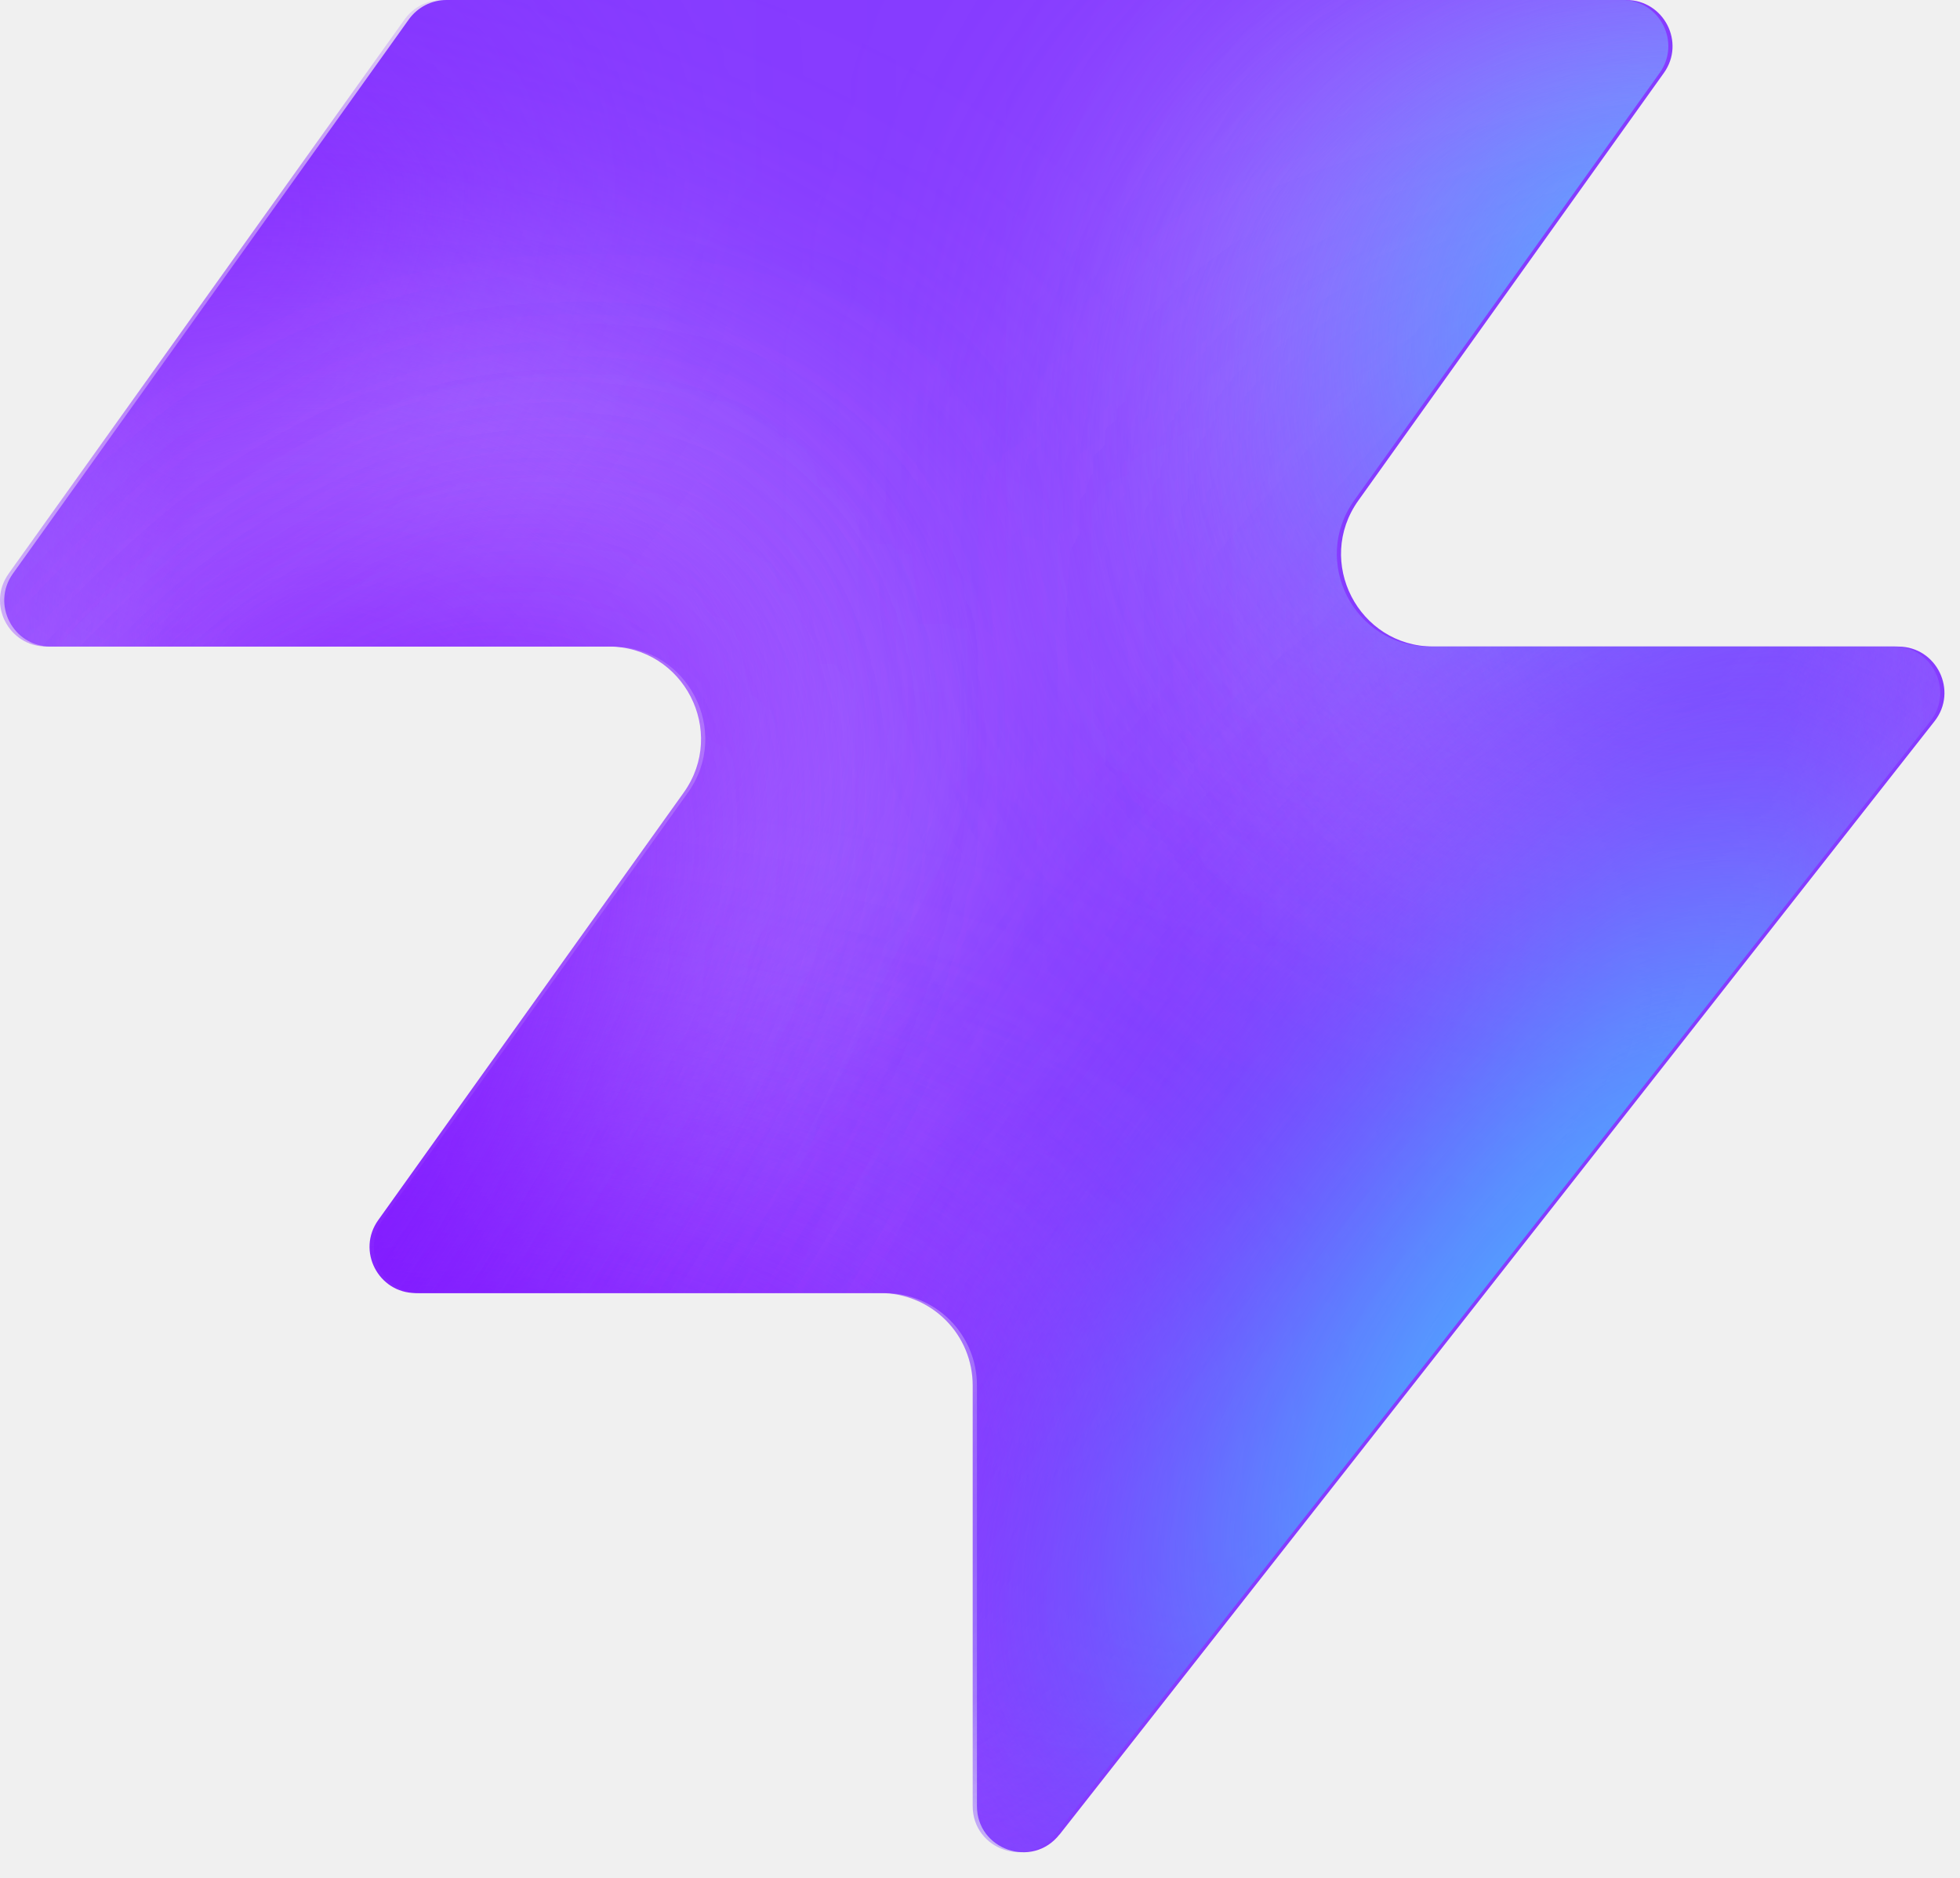
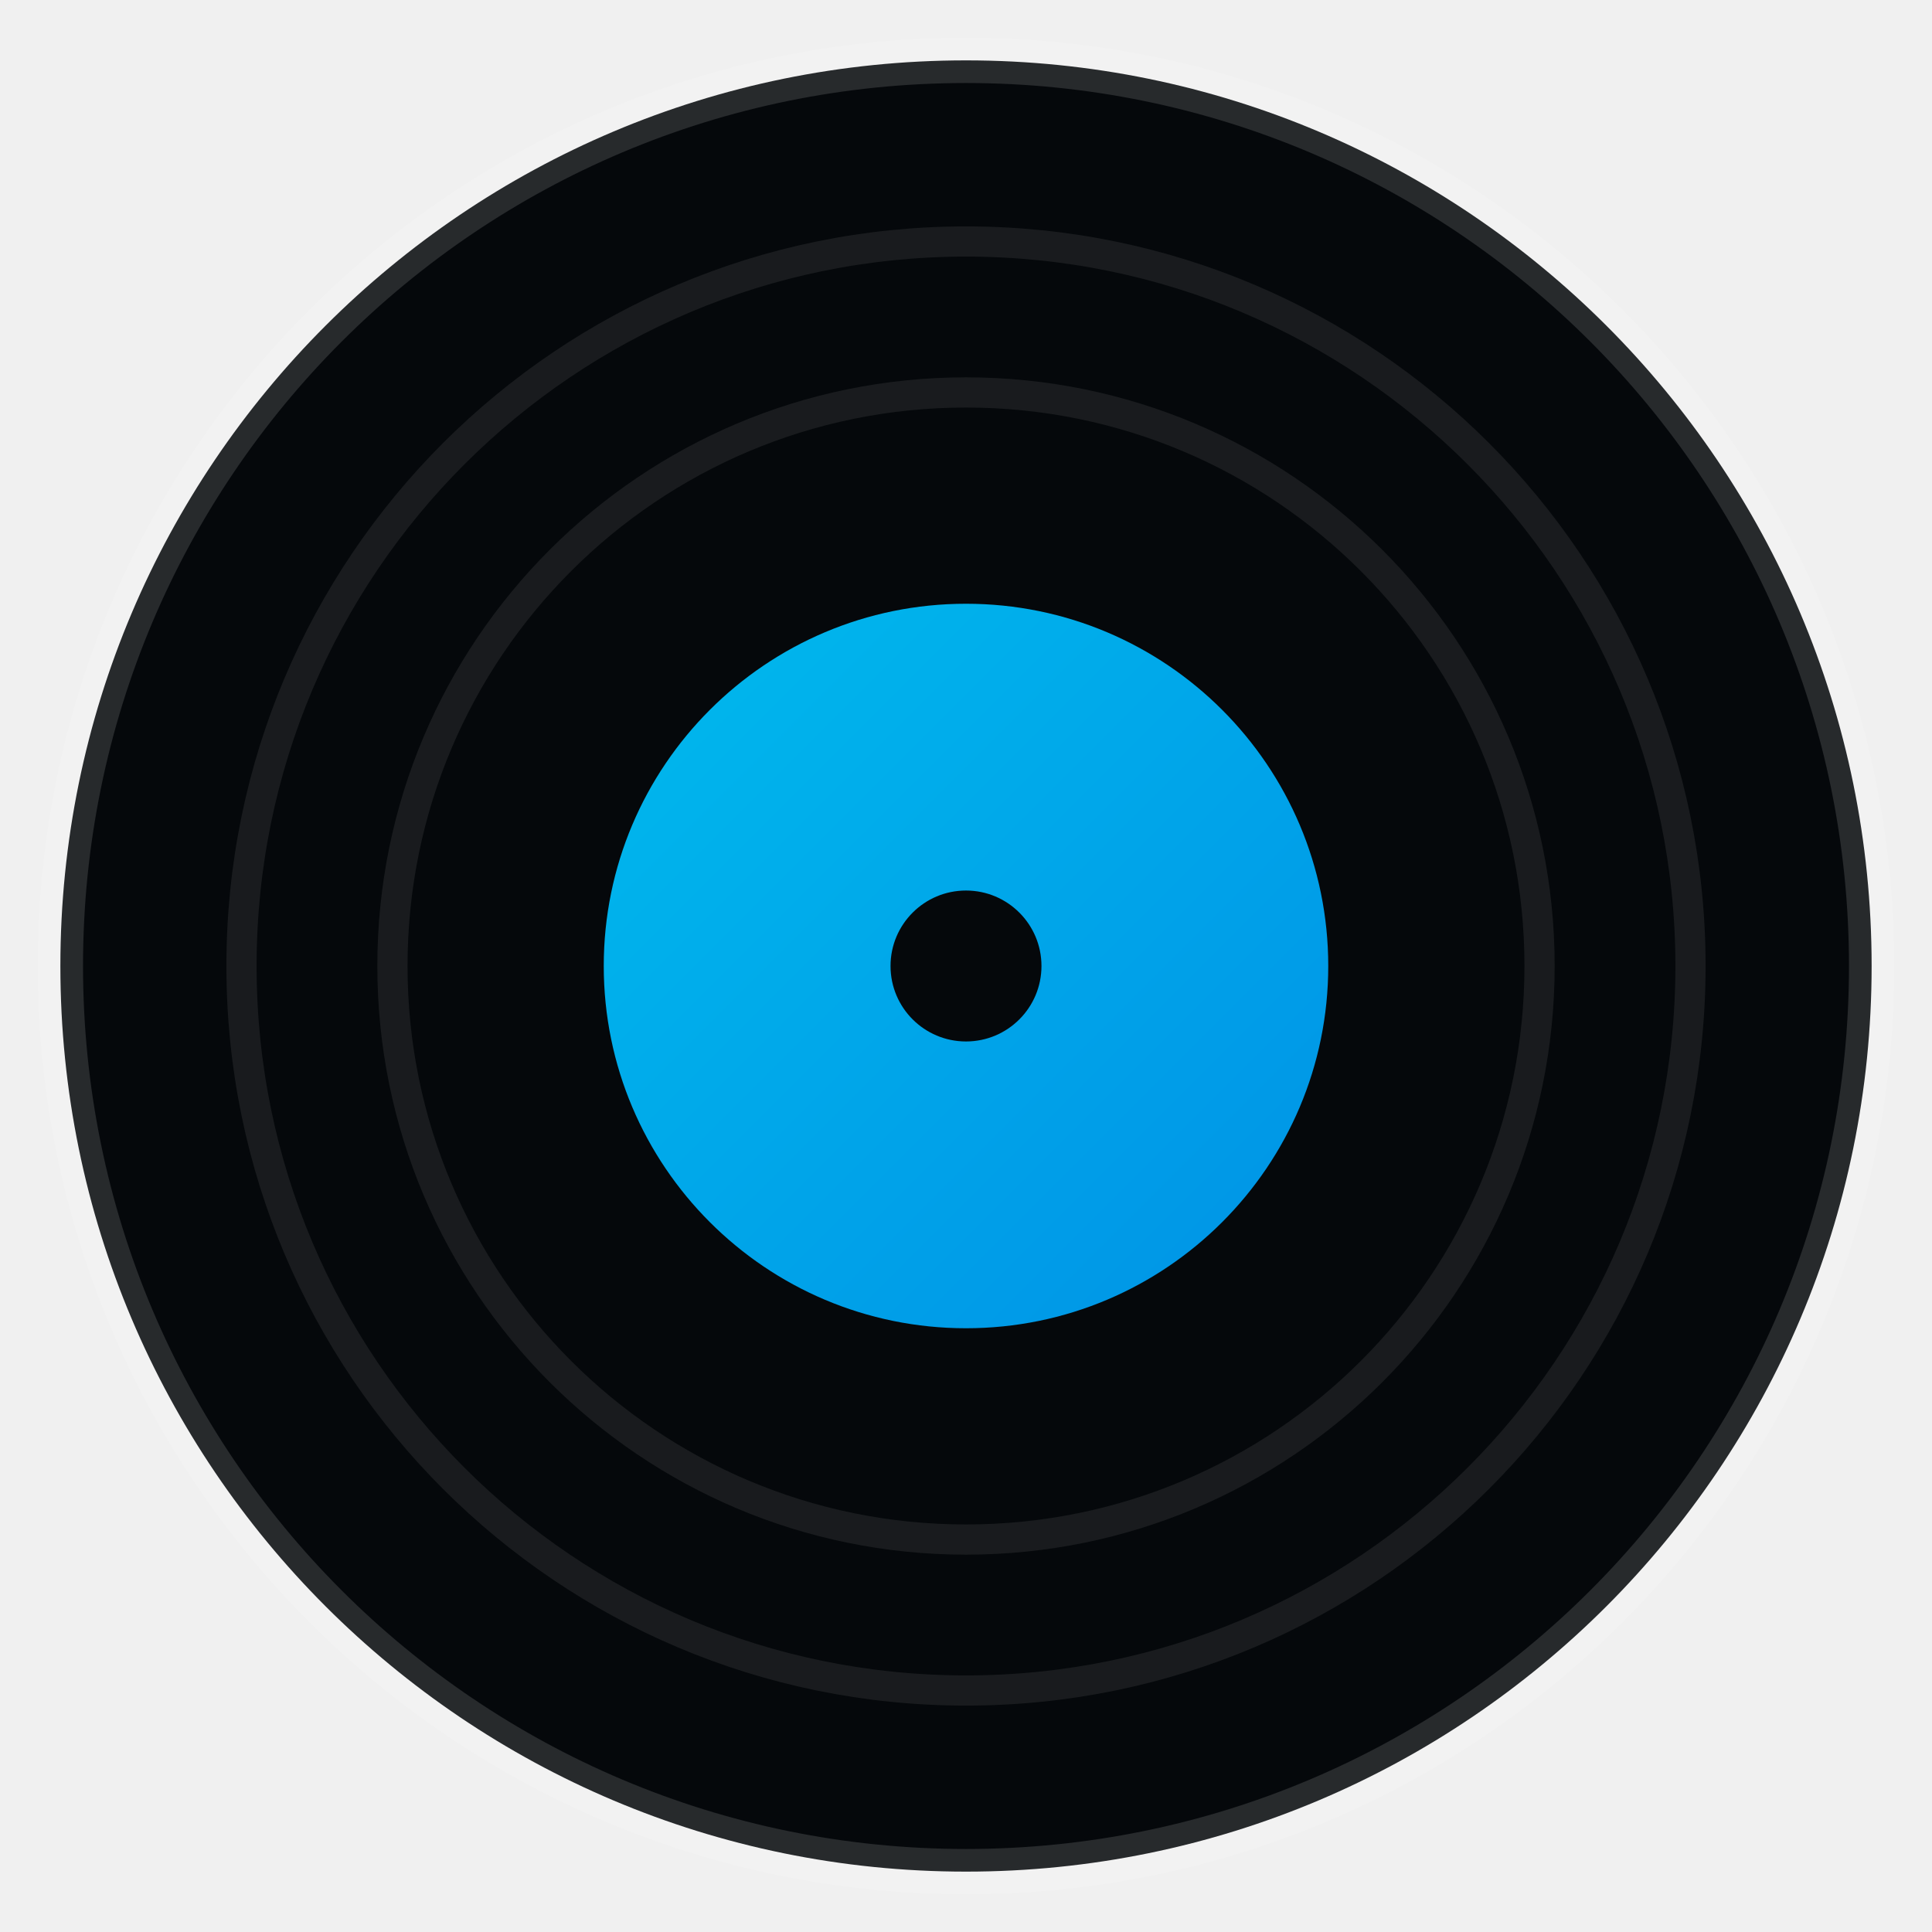
- <svg xmlns="http://www.w3.org/2000/svg" width="48" height="46" fill="none" viewBox="0 0 48 46">
-   <path fill="#863bff" d="M25.946 44.938c-.664.845-2.021.375-2.021-.698V33.937a2.26 2.26 0 0 0-2.262-2.262H10.287c-.92 0-1.456-1.04-.92-1.788l7.48-10.471c1.07-1.497 0-3.578-1.842-3.578H1.237c-.92 0-1.456-1.04-.92-1.788L10.013.474c.214-.297.556-.474.92-.474h28.894c.92 0 1.456 1.04.92 1.788l-7.48 10.471c-1.07 1.498 0 3.579 1.842 3.579h11.377c.943 0 1.473 1.088.89 1.83L25.947 44.94z" style="fill:#863bff;fill:color(display-p3 .525 .23 1);fill-opacity:1" />
-   <mask id="a" width="48" height="46" x="0" y="0" maskUnits="userSpaceOnUse" style="mask-type:alpha">
-     <path fill="#000" d="M25.842 44.938c-.664.844-2.021.375-2.021-.698V33.937a2.26 2.26 0 0 0-2.262-2.262H10.183c-.92 0-1.456-1.04-.92-1.788l7.48-10.471c1.07-1.498 0-3.579-1.842-3.579H1.133c-.92 0-1.456-1.04-.92-1.787L9.91.473c.214-.297.556-.474.92-.474h28.894c.92 0 1.456 1.04.92 1.788l-7.48 10.471c-1.07 1.498 0 3.578 1.842 3.578h11.377c.943 0 1.473 1.088.89 1.832L25.843 44.94z" style="fill:#000;fill-opacity:1" />
-   </mask>
-   <g mask="url(#a)">
-     <g filter="url(#b)">
-       <ellipse cx="5.508" cy="14.704" fill="#ede6ff" rx="5.508" ry="14.704" style="fill:#ede6ff;fill:color(display-p3 .927 .903 1);fill-opacity:1" transform="matrix(.00324 1 1 -.00324 -4.47 31.516)" />
-     </g>
-     <g filter="url(#c)">
-       <ellipse cx="10.399" cy="29.851" fill="#ede6ff" rx="10.399" ry="29.851" style="fill:#ede6ff;fill:color(display-p3 .927 .903 1);fill-opacity:1" transform="matrix(.00324 1 1 -.00324 -39.328 7.883)" />
-     </g>
-     <g filter="url(#d)">
-       <ellipse cx="5.508" cy="30.487" fill="#7e14ff" rx="5.508" ry="30.487" style="fill:#7e14ff;fill:color(display-p3 .492 .077 1);fill-opacity:1" transform="rotate(89.814 -25.913 -14.639)scale(1 -1)" />
-     </g>
-     <g filter="url(#e)">
-       <ellipse cx="5.508" cy="30.599" fill="#7e14ff" rx="5.508" ry="30.599" style="fill:#7e14ff;fill:color(display-p3 .492 .077 1);fill-opacity:1" transform="rotate(89.814 -32.644 -3.334)scale(1 -1)" />
-     </g>
-     <g filter="url(#f)">
-       <ellipse cx="5.508" cy="30.599" fill="#7e14ff" rx="5.508" ry="30.599" style="fill:#7e14ff;fill:color(display-p3 .492 .077 1);fill-opacity:1" transform="matrix(.00324 1 1 -.00324 -34.34 30.47)" />
-     </g>
-     <g filter="url(#g)">
-       <ellipse cx="14.072" cy="22.078" fill="#ede6ff" rx="14.072" ry="22.078" style="fill:#ede6ff;fill:color(display-p3 .927 .903 1);fill-opacity:1" transform="rotate(93.35 24.506 48.493)scale(-1 1)" />
-     </g>
-     <g filter="url(#h)">
-       <ellipse cx="3.47" cy="21.501" fill="#7e14ff" rx="3.47" ry="21.501" style="fill:#7e14ff;fill:color(display-p3 .492 .077 1);fill-opacity:1" transform="rotate(89.009 28.708 47.59)scale(-1 1)" />
-     </g>
-     <g filter="url(#i)">
-       <ellipse cx="3.47" cy="21.501" fill="#7e14ff" rx="3.47" ry="21.501" style="fill:#7e14ff;fill:color(display-p3 .492 .077 1);fill-opacity:1" transform="rotate(89.009 28.708 47.59)scale(-1 1)" />
-     </g>
-     <g filter="url(#j)">
-       <ellipse cx=".387" cy="8.972" fill="#7e14ff" rx="4.407" ry="29.108" style="fill:#7e14ff;fill:color(display-p3 .492 .077 1);fill-opacity:1" transform="rotate(39.51 .387 8.972)" />
-     </g>
-     <g filter="url(#k)">
-       <ellipse cx="47.523" cy="-6.092" fill="#7e14ff" rx="4.407" ry="29.108" style="fill:#7e14ff;fill:color(display-p3 .492 .077 1);fill-opacity:1" transform="rotate(37.892 47.523 -6.092)" />
-     </g>
-     <g filter="url(#l)">
-       <ellipse cx="41.412" cy="6.333" fill="#47bfff" rx="5.971" ry="9.665" style="fill:#47bfff;fill:color(display-p3 .28 .748 1);fill-opacity:1" transform="rotate(37.892 41.412 6.333)" />
-     </g>
-     <g filter="url(#m)">
-       <ellipse cx="-1.879" cy="38.332" fill="#7e14ff" rx="4.407" ry="29.108" style="fill:#7e14ff;fill:color(display-p3 .492 .077 1);fill-opacity:1" transform="rotate(37.892 -1.88 38.332)" />
-     </g>
-     <g filter="url(#n)">
-       <ellipse cx="-1.879" cy="38.332" fill="#7e14ff" rx="4.407" ry="29.108" style="fill:#7e14ff;fill:color(display-p3 .492 .077 1);fill-opacity:1" transform="rotate(37.892 -1.88 38.332)" />
-     </g>
-     <g filter="url(#o)">
-       <ellipse cx="35.651" cy="29.907" fill="#7e14ff" rx="4.407" ry="29.108" style="fill:#7e14ff;fill:color(display-p3 .492 .077 1);fill-opacity:1" transform="rotate(37.892 35.651 29.907)" />
-     </g>
-     <g filter="url(#p)">
-       <ellipse cx="38.418" cy="32.4" fill="#47bfff" rx="5.971" ry="15.297" style="fill:#47bfff;fill:color(display-p3 .28 .748 1);fill-opacity:1" transform="rotate(37.892 38.418 32.4)" />
-     </g>
-   </g>
+ <svg xmlns="http://www.w3.org/2000/svg" viewBox="0 0 64 64">
  <defs>
-     <filter id="b" width="60.045" height="41.654" x="-19.77" y="16.149" color-interpolation-filters="sRGB" filterUnits="userSpaceOnUse">
-       <feFlood flood-opacity="0" result="BackgroundImageFix" />
-       <feBlend in="SourceGraphic" in2="BackgroundImageFix" result="shape" />
-       <feGaussianBlur result="effect1_foregroundBlur_2002_17158" stdDeviation="7.659" />
-     </filter>
-     <filter id="c" width="90.34" height="51.437" x="-54.613" y="-7.533" color-interpolation-filters="sRGB" filterUnits="userSpaceOnUse">
-       <feFlood flood-opacity="0" result="BackgroundImageFix" />
-       <feBlend in="SourceGraphic" in2="BackgroundImageFix" result="shape" />
-       <feGaussianBlur result="effect1_foregroundBlur_2002_17158" stdDeviation="7.659" />
-     </filter>
-     <filter id="d" width="79.355" height="29.4" x="-49.64" y="2.03" color-interpolation-filters="sRGB" filterUnits="userSpaceOnUse">
-       <feFlood flood-opacity="0" result="BackgroundImageFix" />
-       <feBlend in="SourceGraphic" in2="BackgroundImageFix" result="shape" />
-       <feGaussianBlur result="effect1_foregroundBlur_2002_17158" stdDeviation="4.596" />
-     </filter>
-     <filter id="e" width="79.579" height="29.4" x="-45.045" y="20.029" color-interpolation-filters="sRGB" filterUnits="userSpaceOnUse">
-       <feFlood flood-opacity="0" result="BackgroundImageFix" />
-       <feBlend in="SourceGraphic" in2="BackgroundImageFix" result="shape" />
-       <feGaussianBlur result="effect1_foregroundBlur_2002_17158" stdDeviation="4.596" />
-     </filter>
-     <filter id="f" width="79.579" height="29.4" x="-43.513" y="21.178" color-interpolation-filters="sRGB" filterUnits="userSpaceOnUse">
-       <feFlood flood-opacity="0" result="BackgroundImageFix" />
-       <feBlend in="SourceGraphic" in2="BackgroundImageFix" result="shape" />
-       <feGaussianBlur result="effect1_foregroundBlur_2002_17158" stdDeviation="4.596" />
-     </filter>
-     <filter id="g" width="74.749" height="58.852" x="15.756" y="-17.901" color-interpolation-filters="sRGB" filterUnits="userSpaceOnUse">
-       <feFlood flood-opacity="0" result="BackgroundImageFix" />
-       <feBlend in="SourceGraphic" in2="BackgroundImageFix" result="shape" />
-       <feGaussianBlur result="effect1_foregroundBlur_2002_17158" stdDeviation="7.659" />
-     </filter>
-     <filter id="h" width="61.377" height="25.362" x="23.548" y="2.284" color-interpolation-filters="sRGB" filterUnits="userSpaceOnUse">
-       <feFlood flood-opacity="0" result="BackgroundImageFix" />
-       <feBlend in="SourceGraphic" in2="BackgroundImageFix" result="shape" />
-       <feGaussianBlur result="effect1_foregroundBlur_2002_17158" stdDeviation="4.596" />
-     </filter>
-     <filter id="i" width="61.377" height="25.362" x="23.548" y="2.284" color-interpolation-filters="sRGB" filterUnits="userSpaceOnUse">
-       <feFlood flood-opacity="0" result="BackgroundImageFix" />
-       <feBlend in="SourceGraphic" in2="BackgroundImageFix" result="shape" />
-       <feGaussianBlur result="effect1_foregroundBlur_2002_17158" stdDeviation="4.596" />
-     </filter>
-     <filter id="j" width="56.045" height="63.649" x="-27.636" y="-22.853" color-interpolation-filters="sRGB" filterUnits="userSpaceOnUse">
-       <feFlood flood-opacity="0" result="BackgroundImageFix" />
-       <feBlend in="SourceGraphic" in2="BackgroundImageFix" result="shape" />
-       <feGaussianBlur result="effect1_foregroundBlur_2002_17158" stdDeviation="4.596" />
-     </filter>
-     <filter id="k" width="54.814" height="64.646" x="20.116" y="-38.415" color-interpolation-filters="sRGB" filterUnits="userSpaceOnUse">
-       <feFlood flood-opacity="0" result="BackgroundImageFix" />
-       <feBlend in="SourceGraphic" in2="BackgroundImageFix" result="shape" />
-       <feGaussianBlur result="effect1_foregroundBlur_2002_17158" stdDeviation="4.596" />
-     </filter>
-     <filter id="l" width="33.541" height="35.313" x="24.641" y="-11.323" color-interpolation-filters="sRGB" filterUnits="userSpaceOnUse">
-       <feFlood flood-opacity="0" result="BackgroundImageFix" />
-       <feBlend in="SourceGraphic" in2="BackgroundImageFix" result="shape" />
-       <feGaussianBlur result="effect1_foregroundBlur_2002_17158" stdDeviation="4.596" />
-     </filter>
-     <filter id="m" width="54.814" height="64.646" x="-29.286" y="6.009" color-interpolation-filters="sRGB" filterUnits="userSpaceOnUse">
-       <feFlood flood-opacity="0" result="BackgroundImageFix" />
-       <feBlend in="SourceGraphic" in2="BackgroundImageFix" result="shape" />
-       <feGaussianBlur result="effect1_foregroundBlur_2002_17158" stdDeviation="4.596" />
-     </filter>
-     <filter id="n" width="54.814" height="64.646" x="-29.286" y="6.009" color-interpolation-filters="sRGB" filterUnits="userSpaceOnUse">
-       <feFlood flood-opacity="0" result="BackgroundImageFix" />
-       <feBlend in="SourceGraphic" in2="BackgroundImageFix" result="shape" />
-       <feGaussianBlur result="effect1_foregroundBlur_2002_17158" stdDeviation="4.596" />
-     </filter>
-     <filter id="o" width="54.814" height="64.646" x="8.244" y="-2.416" color-interpolation-filters="sRGB" filterUnits="userSpaceOnUse">
-       <feFlood flood-opacity="0" result="BackgroundImageFix" />
-       <feBlend in="SourceGraphic" in2="BackgroundImageFix" result="shape" />
-       <feGaussianBlur result="effect1_foregroundBlur_2002_17158" stdDeviation="4.596" />
-     </filter>
-     <filter id="p" width="39.409" height="43.623" x="18.713" y="10.588" color-interpolation-filters="sRGB" filterUnits="userSpaceOnUse">
-       <feFlood flood-opacity="0" result="BackgroundImageFix" />
-       <feBlend in="SourceGraphic" in2="BackgroundImageFix" result="shape" />
-       <feGaussianBlur result="effect1_foregroundBlur_2002_17158" stdDeviation="4.596" />
-     </filter>
+     <linearGradient id="l" x1="0" y1="0" x2="1" y2="1">
+       <stop offset="0" stop-color="#00baed" />
+       <stop offset="1" stop-color="#0092e6" />
+     </linearGradient>
  </defs>
+   <circle cx="32" cy="32" r="30" fill="#05080b" />
+   <circle cx="32" cy="32" r="30" fill="none" stroke="#ffffff" stroke-opacity=".14" stroke-width="1.5" />
+   <circle cx="32" cy="32" r="24" fill="none" stroke="#ffffff" stroke-opacity=".08" />
+   <circle cx="32" cy="32" r="19" fill="none" stroke="#ffffff" stroke-opacity=".08" />
+   <circle cx="32" cy="32" r="12" fill="url(#l)" />
+   <circle cx="32" cy="32" r="2.5" fill="#05080b" />
</svg>
